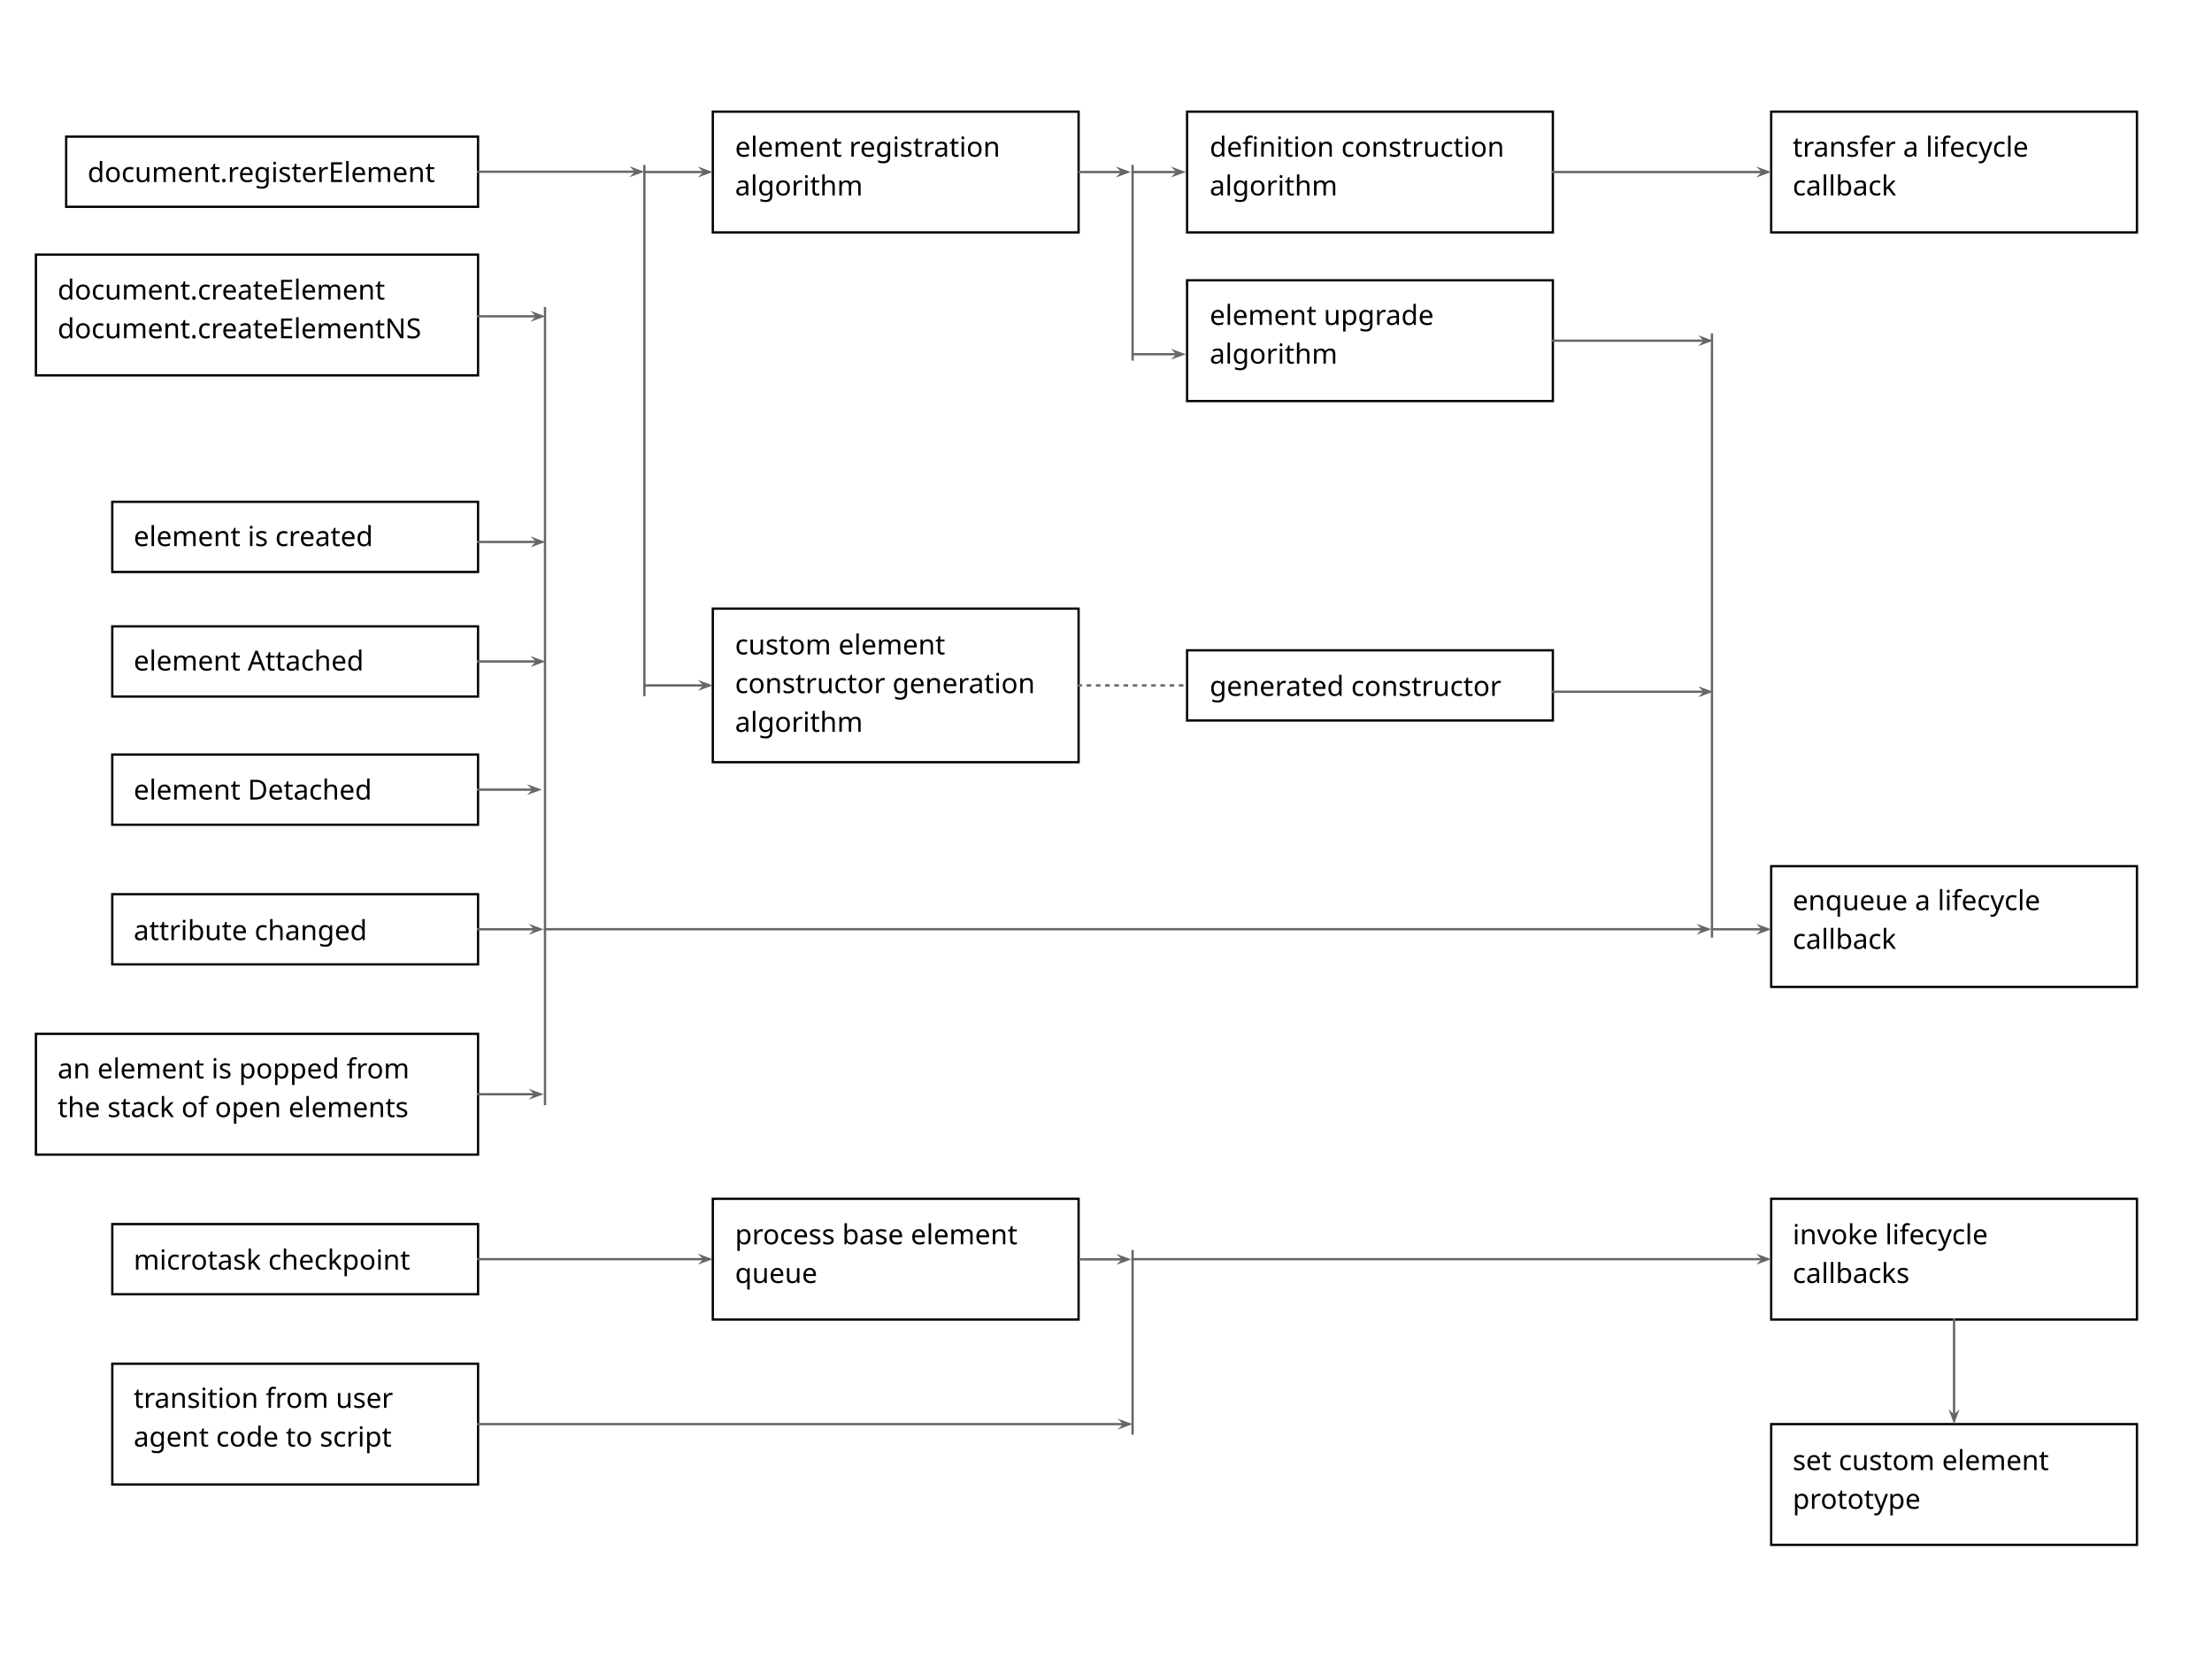
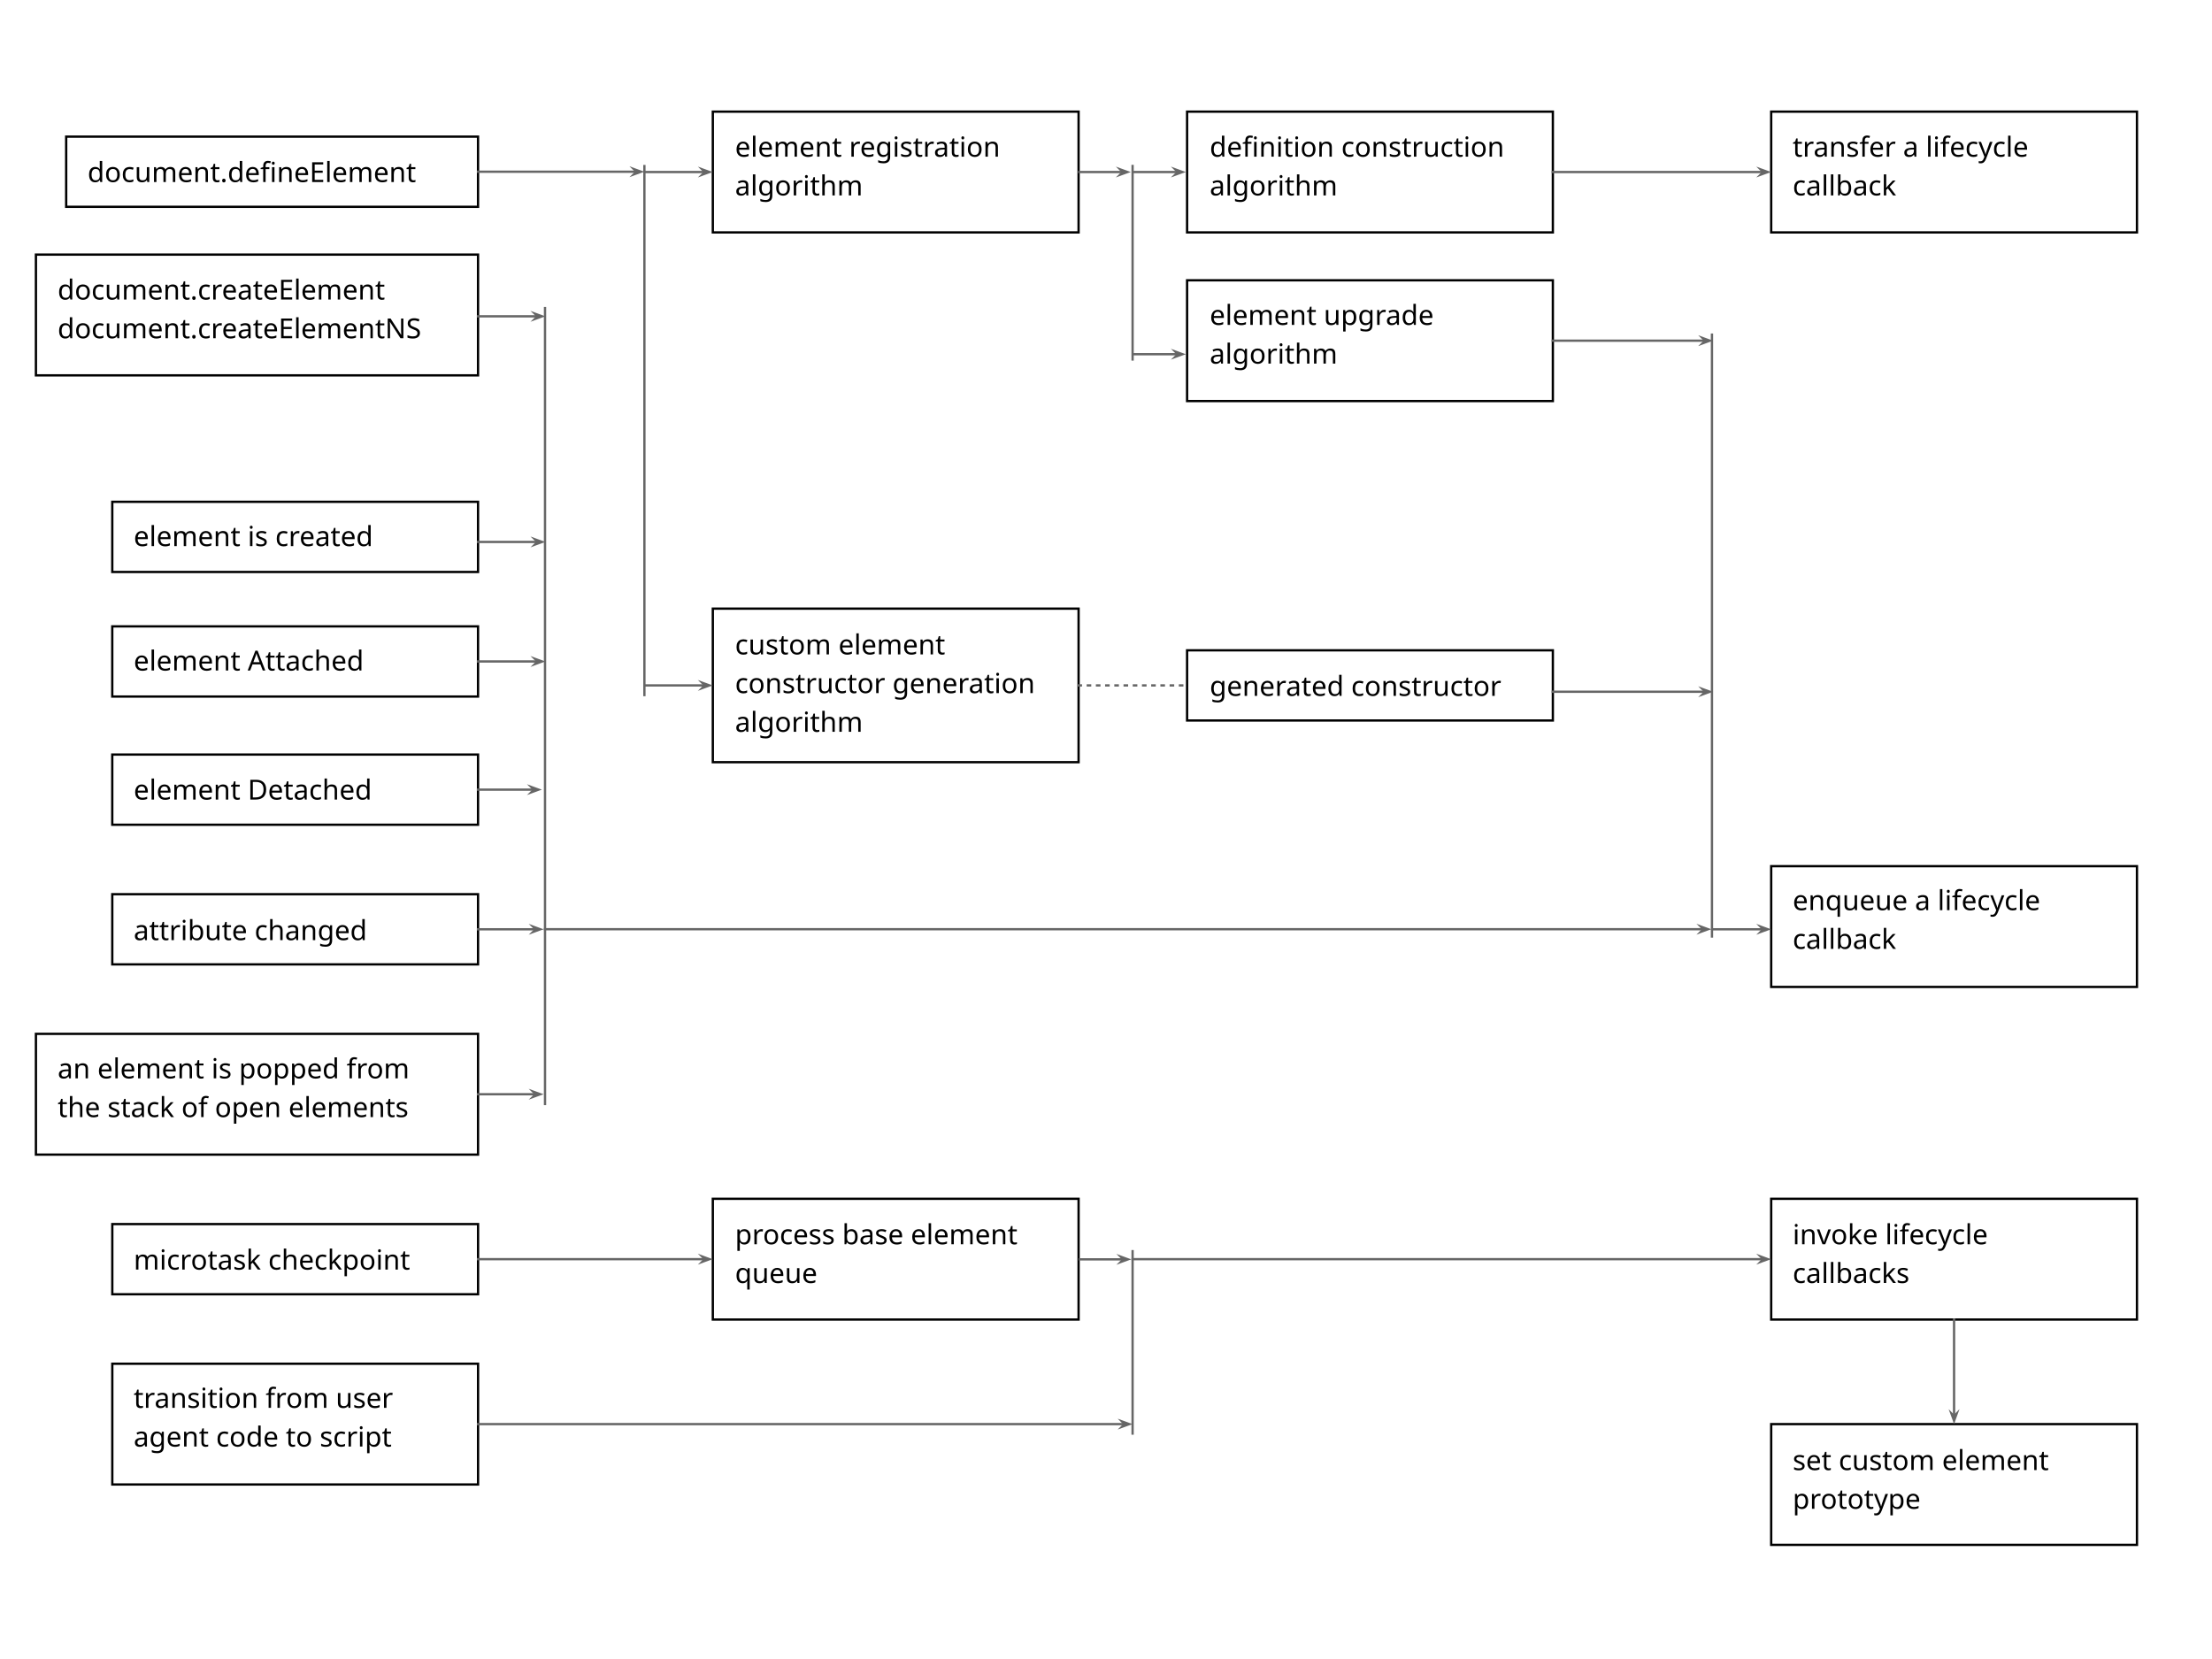
<svg xmlns="http://www.w3.org/2000/svg" xmlns:xlink="http://www.w3.org/1999/xlink" version="1.1" viewBox="0.0 0.0 960.0 720.0" fill="none" stroke="none" stroke-linecap="square" stroke-miterlimit="10">
  <style>
    text {
        font-family: sans-serif;
        font-size: 12px;
        color: #999;
    }
</style>
  <g>
    <path stroke="#000000" d="m309.362 48.454l158.74 0l0 52.409l-158.74 0z" />
    <g transform="translate(309 48)">
      <a xlink:href="index.html#dfn-element-registration-algorithm" target="_parent">
        <text fill="black" dx="10" dy="20">
          <tspan>element registration</tspan>
          <tspan x="10" dy="1.4em">algorithm</tspan>
        </text>
      </a>
    </g>
    <path stroke="#000000" d="m515.194 48.454l158.74 0l0 52.409l-158.74 0z" />
    <g transform="translate(515 48)">
      <a xlink:href="index.html#dfn-definition-construction-algorithm" target="_parent">
        <text fill="black" dx="10" dy="20">
          <tspan>definition construction</tspan>
          <tspan x="10" dy="1.4em">algorithm</tspan>
        </text>
      </a>
    </g>
    <path stroke="#000000" d="m515.194 121.648l158.74 0l0 52.409l-158.74 0z" />
    <g transform="translate(515 121)">
      <a xlink:href="index.html#dfn-element-upgrade-algorithm" target="_parent">
        <text fill="black" dx="10" dy="20">
          <tspan>element upgrade</tspan>
          <tspan x="10" dy="1.4em">algorithm</tspan>
        </text>
      </a>
    </g>
    <path stroke="#000000" d="m309.362 264.142l158.74 0l0 66.646l-158.74 0z" />
    <g transform="translate(309 264)">
      <a xlink:href="index.html#dfn-custom-element-constructor-generation" target="_parent">
        <text fill="black" dx="10" dy="20">
          <tspan>custom element</tspan>
          <tspan x="10" dy="1.4em">constructor generation</tspan>
          <tspan x="10" dy="1.4em">algorithm</tspan>
        </text>
      </a>
    </g>
    <path stroke="#000000" d="m15.591 110.499l191.874 0l0 52.409l-191.874 0z" />
    <g transform="translate(15 110)">
      <a xlink:href="index.html#extensions-to-document-interface-to-instantiate" target="_parent">
        <text fill="black" dx="10" dy="20">
          <tspan>document.createElement</tspan>
          <tspan x="10" dy="1.4em">document.createElementNS</tspan>
        </text>
      </a>
    </g>
    <path stroke="#000000" d="m48.727 217.777l158.74 0l0 30.457l-158.74 0z" />
    <g transform="translate(48 217)">
      <a xlink:href="index.html#dfn-created-callback" target="_parent">
        <text fill="black" dx="10" dy="20">
          <tspan>element is created</tspan>
        </text>
      </a>
    </g>
    <path stroke="#000000" d="m768.69 618.058l158.74 0l0 52.409l-158.74 0z" />
    <g transform="translate(768 618)">
      <a xlink:href="index.html#dfn-set-prototype" target="_parent">
        <text fill="black" dx="10" dy="20">
          <tspan>set custom element</tspan>
          <tspan x="10" dy="1.4em">prototype</tspan>
        </text>
      </a>
    </g>
    <path stroke="#000000" d="m48.722 271.843l158.74 0l0 30.457l-158.74 0z" />
    <g transform="translate(48 271)">
      <a xlink:href="index.html#dfn-attached-callback" target="_parent">
        <text fill="black" dx="10" dy="20">
          <tspan>element Attached</tspan>
        </text>
      </a>
    </g>
    <path stroke="#000000" d="m48.722 327.475l158.74 0l0 30.457l-158.74 0z" />
    <g transform="translate(48 327)">
      <a xlink:href="index.html#dfn-detached-callback" target="_parent">
        <text fill="black" dx="10" dy="20">
          <tspan>element Detached</tspan>
        </text>
      </a>
    </g>
    <path stroke="#000000" d="m48.727 388.081l158.74 0l0 30.457l-158.74 0z" />
    <g transform="translate(48 388)">
      <a xlink:href="index.html#dfn-attribute-changed-callback" target="_parent">
        <text fill="black" dx="10" dy="20">
          <tspan>attribute changed</tspan>
        </text>
      </a>
    </g>
    <path stroke="#000000" d="m768.69 375.917l158.74 0l0 52.409l-158.74 0z" />
    <g transform="translate(768 375)">
      <a xlink:href="index.html#dfn-enqueue-lifecycle-callback" target="_parent">
        <text fill="black" dx="10" dy="20">
          <tspan>enqueue a lifecycle</tspan>
          <tspan x="10" dy="1.4em">callback</tspan>
        </text>
      </a>
    </g>
    <path stroke="#000000" d="m15.591 448.688l191.874 0l0 52.409l-191.874 0z" />
    <g transform="translate(15 448)">
      <a xlink:href="index.html#enqueuing-and-invoking-callbacks" target="_parent">
        <text fill="black" dx="10" dy="20">
          <tspan>an element is popped from</tspan>
          <tspan x="10" dy="1.4em">the stack of open elements</tspan>
        </text>
      </a>
    </g>
    <path stroke="#000000" d="m515.194 282.236l158.74 0l0 30.457l-158.74 0z" />
    <g transform="translate(515 282)">
      <a xlink:href="index.html#dfn-custom-element-constructor-generation" target="_parent">
        <text fill="black" dx="10" dy="20">
          <tspan>generated constructor</tspan>
        </text>
      </a>
    </g>
    <path stroke="#000000" d="m48.738 591.853l158.74 0l0 52.409l-158.74 0z" />
    <g transform="translate(48 591)">
      <a xlink:href="index.html#enqueuing-and-invoking-callbacks" target="_parent">
        <text fill="black" dx="10" dy="20">
          <tspan>transition from user</tspan>
          <tspan x="10" dy="1.4em">agent code to script</tspan>
        </text>
      </a>
    </g>
    <path stroke="#000000" d="m48.738 531.247l158.74 0l0 30.457l-158.74 0z" />
    <g transform="translate(48 531)">
      <a xlink:href="index.html#enqueuing-and-invoking-callbacks" target="_parent">
        <text fill="black" dx="10" dy="20">
          <tspan>microtask checkpoint</tspan>
        </text>
      </a>
    </g>
    <path stroke="#000000" d="m768.69 520.27l158.74 0l0 52.409l-158.74 0z" />
    <g transform="translate(768 520)">
      <a xlink:href="index.html#dfn-invoke-callbacks-in-element-queue" target="_parent">
        <text fill="black" dx="10" dy="20">
          <tspan>invoke lifecycle</tspan>
          <tspan x="10" dy="1.4em">callbacks</tspan>
        </text>
      </a>
    </g>
    <path stroke="#000000" d="m309.362 520.27l158.74 0l0 52.409l-158.74 0z" />
    <g transform="translate(309 520)">
      <a xlink:href="index.html#dfn-process-base-element-queue" target="_parent">
        <text fill="black" dx="10" dy="20">
          <tspan>process base element</tspan>
          <tspan x="10" dy="1.4em">queue</tspan>
        </text>
      </a>
    </g>
    <path stroke="#000000" d="m768.69 48.455l158.74 0l0 52.409l-158.74 0z" />
    <g transform="translate(768 48)">
      <a xlink:href="index.html#dfn-transfer-callback" target="_parent">
        <text fill="black" dx="10" dy="20">
          <tspan>transfer a lifecycle</tspan>
          <tspan x="10" dy="1.4em">callback</tspan>
        </text>
      </a>
    </g>
    <path stroke="#000000" d="m28.722 59.299l178.74 0l0 30.457l-178.74 0z" />
    <g transform="translate(28 59)">
-       <a xlink:href="index.html#dfn-document-registerElement" target="_parent">
-         <text fill="black" dx="10" dy="20">
-           <tspan>document.registerElement</tspan>
+       <a xlink:href="index.html#dfn-document-defineElement" target="_parent">
+         <text fill="black" dx="10" dy="20">
+           <tspan>document.defineElement</tspan>
        </text>
      </a>
    </g>
    <path stroke="#666666" d="m236.533 133.713l0 345.417" />
    <path stroke="#666666" d="m207.462 287.071l25.833 0" />
    <path stroke="#666666" d="m233.295 287.071l-1.125 1.125l3.09 -1.125l-3.09 -1.125z" />
    <path stroke="#666666" d="m207.462 342.703l24.289 0" />
    <path stroke="#666666" d="m231.751 342.703l-1.125 1.125l3.09 -1.125l-3.09 -1.125z" />
    <path stroke="#666666" d="m207.467 403.31l25.045 0" />
    <path stroke="#666666" d="m232.513 403.31l-1.125 1.125l3.09 -1.125l-3.09 -1.125z" />
    <path stroke="#666666" d="m236.533 403.276l502.778 0" />
    <path stroke="#666666" d="m739.31 403.276l-1.125 1.125l3.09 -1.125l-3.09 -1.125z" />
    <path stroke="#666666" d="m207.478 235.202l25.833 0" />
    <path stroke="#666666" d="m233.31 235.202l-1.125 1.125l3.09 -1.125l-3.09 -1.125z" />
    <path stroke="#666666" d="m207.467 474.892l25.045 0" />
    <path stroke="#666666" d="m232.513 474.892l-1.125 1.125l3.09 -1.125l-3.09 -1.125z" />
    <path stroke="#666666" stroke-dasharray="1.0,3.0" d="m468.102 297.465l47.339 0" />
    <path stroke="#666666" d="m207.478 74.528l68.762 0" />
    <path stroke="#666666" d="m276.24 74.528l-1.125 1.125l3.09 -1.125l-3.09 -1.125z" />
    <path stroke="#666666" d="m279.667 72.076l0 229.575" />
    <path stroke="#666666" d="m280.102 297.465l25.833 0" />
    <path stroke="#666666" d="m305.935 297.465l-1.125 1.125l3.09 -1.125l-3.09 -1.125z" />
    <path stroke="#666666" d="m280.102 74.659l25.833 0" />
    <path stroke="#666666" d="m305.935 74.659l-1.125 1.125l3.09 -1.125l-3.09 -1.125z" />
    <path stroke="#666666" d="m207.462 137.283l25.833 0" />
    <path stroke="#666666" d="m233.295 137.283l-1.125 1.125l3.09 -1.125l-3.09 -1.125z" />
    <path stroke="#666666" d="m468.428 74.659l18.904 0" />
    <path stroke="#666666" d="m487.331 74.659l-1.125 1.125l3.09 -1.125l-3.09 -1.125z" />
    <path stroke="#666666" d="m491.541 72.039l0 83.969" />
    <path stroke="#666666" d="m492.323 74.659l18.904 0" />
    <path stroke="#666666" d="m511.226 74.659l-1.125 1.125l3.09 -1.125l-3.09 -1.125z" />
    <path stroke="#666666" d="m492.323 153.73l18.904 0" />
    <path stroke="#666666" d="m511.226 153.73l-1.125 1.125l3.09 -1.125l-3.09 -1.125z" />
    <path stroke="#666666" d="m673.934 74.659l91.345 0" />
    <path stroke="#666666" d="m765.279 74.659l-1.125 1.125l3.09 -1.125l-3.09 -1.125z" />
    <path stroke="#666666" d="m673.934 147.853l66.148 0" />
    <path stroke="#666666" d="m740.082 147.853l-1.125 1.125l3.09 -1.125l-3.09 -1.125z" />
    <path stroke="#666666" d="m207.478 546.475l98.457 0" />
    <path stroke="#666666" d="m305.935 546.475l-1.125 1.125l3.09 -1.125l-3.09 -1.125z" />
    <path stroke="#666666" d="m491.541 543.013l0 79.15" />
    <path stroke="#666666" d="m207.462 618.058l280.667 0" />
    <path stroke="#666666" d="m488.129 618.058l-1.125 1.125l3.09 -1.125l-3.09 -1.125z" />
    <path stroke="#666666" d="m468.656 546.554l18.904 0" />
    <path stroke="#666666" d="m487.56 546.554l-1.125 1.125l3.09 -1.125l-3.09 -1.125z" />
    <path stroke="#666666" d="m491.556 546.475l273.707 0" />
    <path stroke="#666666" d="m765.263 546.475l-1.125 1.125l3.09 -1.125l-3.09 -1.125z" />
    <path stroke="#666666" d="m673.934 300.214l66.148 0" />
    <path stroke="#666666" d="m740.082 300.214l-1.125 1.125l3.09 -1.125l-3.09 -1.125z" />
    <path stroke="#666666" d="m742.99 145.234l0 261.197" />
    <path stroke="#666666" d="m743.499 403.31l21.77 0" />
    <path stroke="#666666" d="m765.268 403.31l-1.125 1.125l3.09 -1.125l-3.09 -1.125z" />
    <path stroke="#666666" d="m848.06 572.68l0 41.951" />
    <path stroke="#666666" d="m848.06 614.631l-1.125 -1.125l1.125 3.09l1.125 -3.09z" />
  </g>
</svg>
